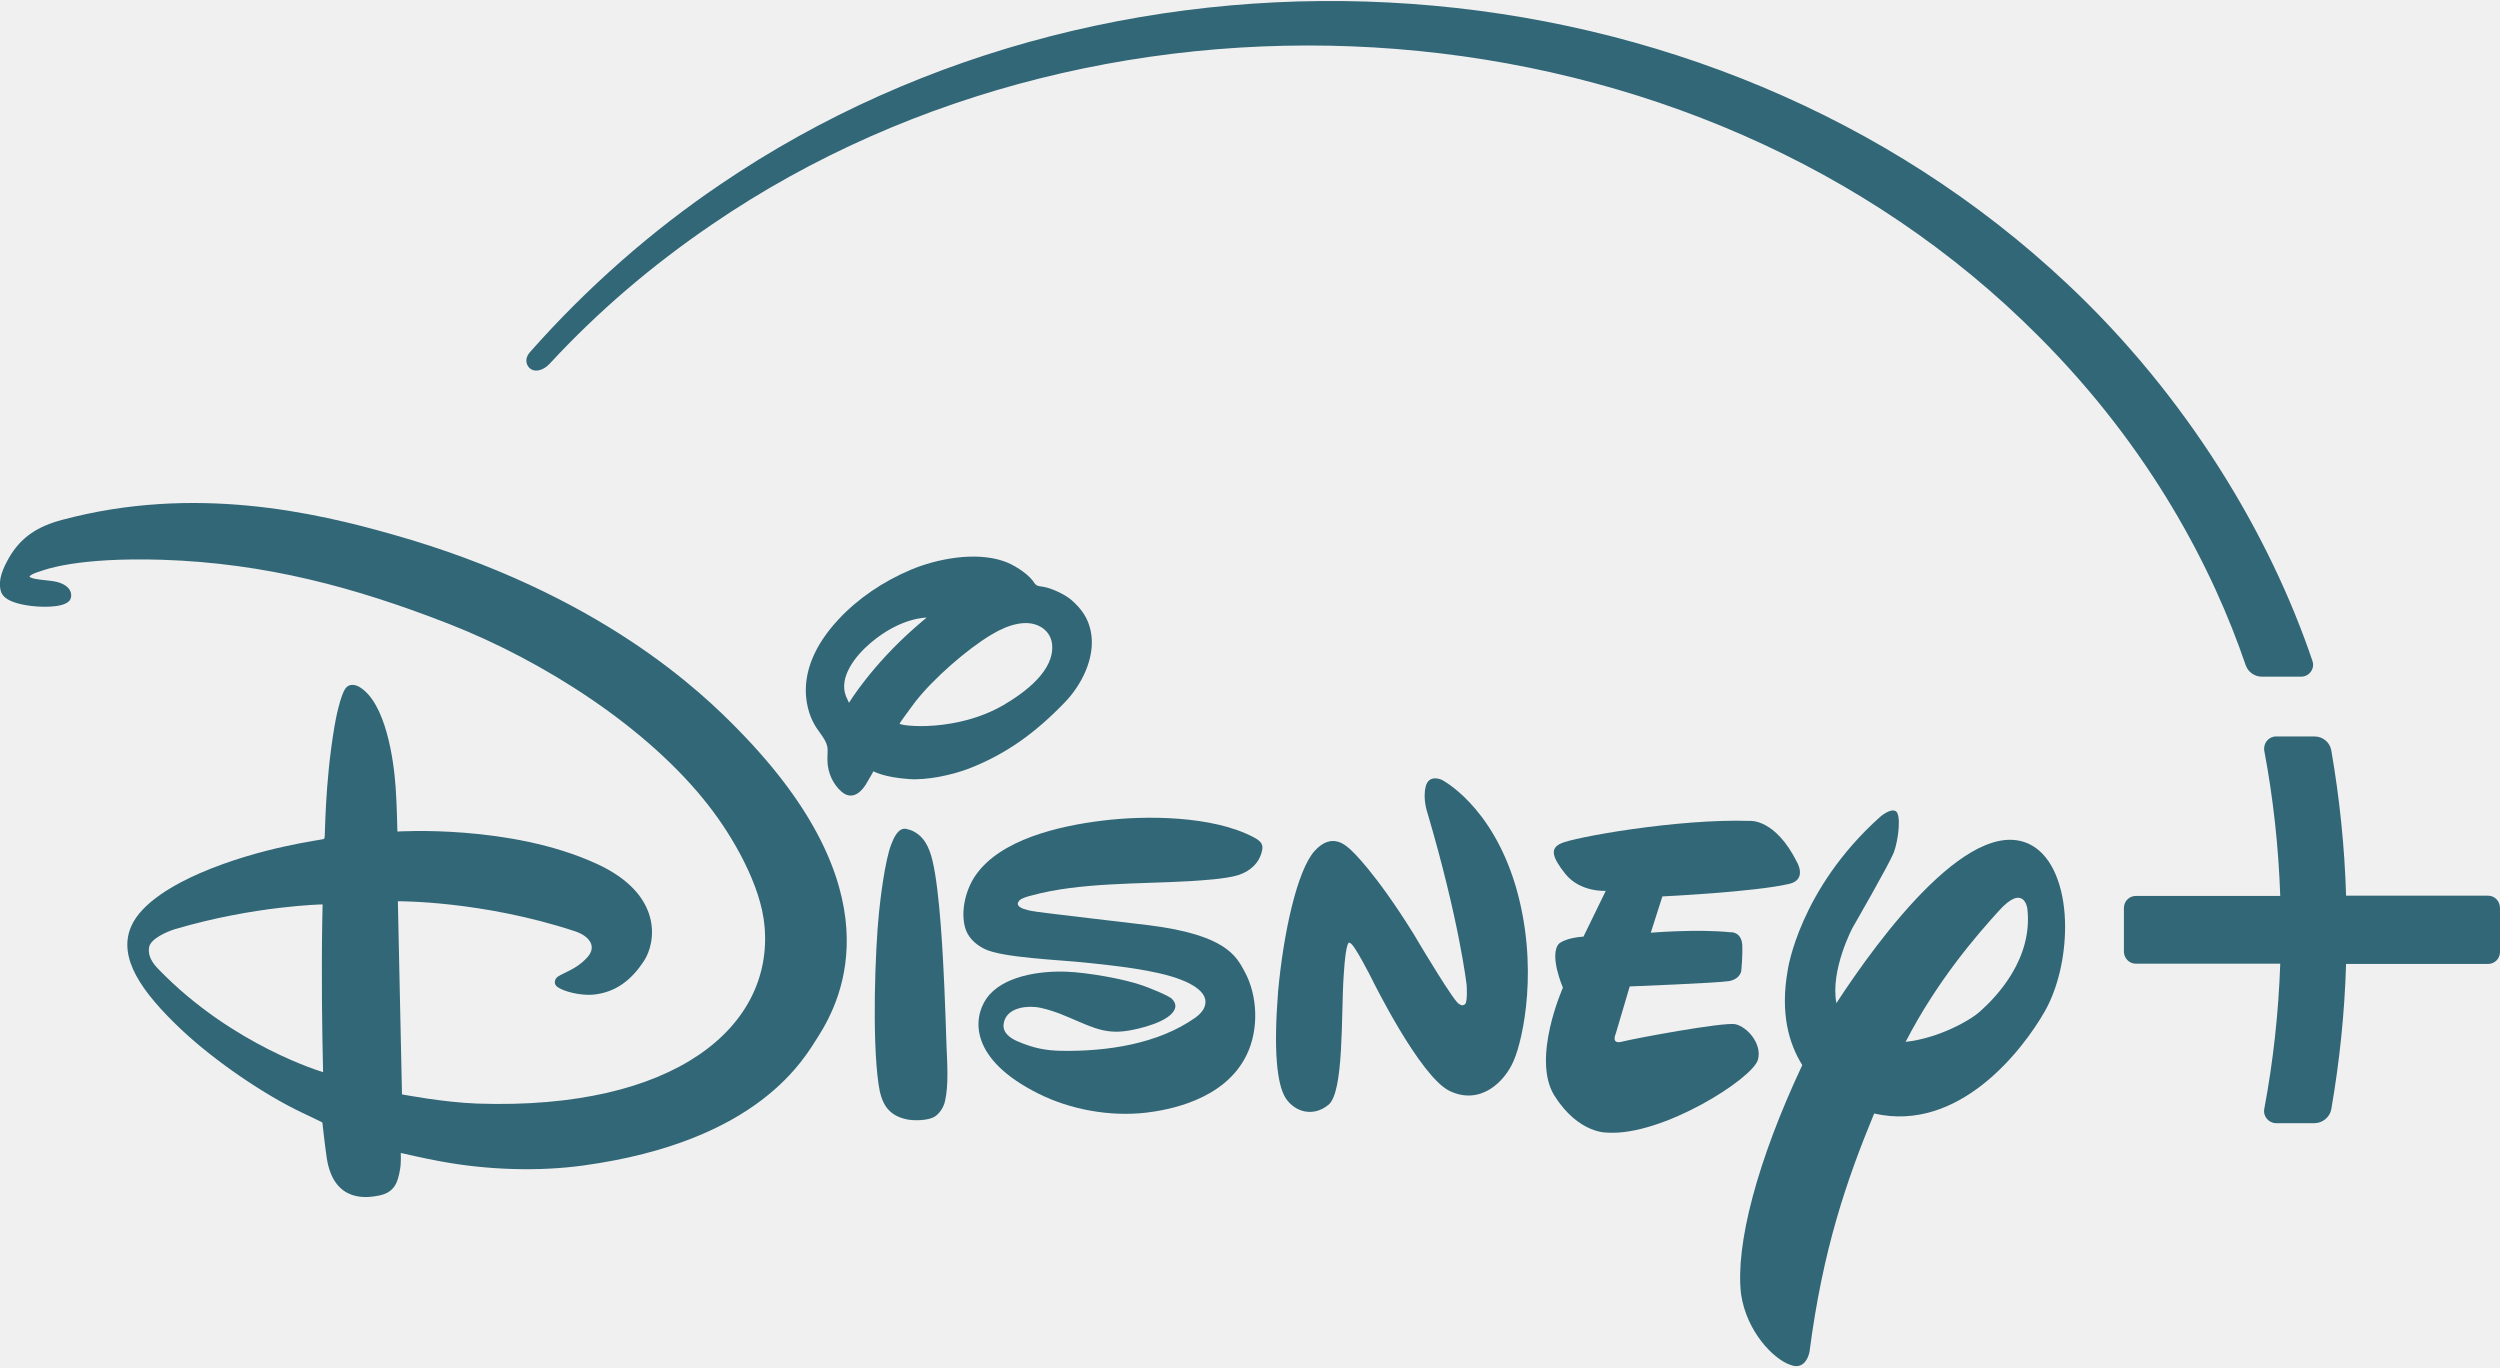
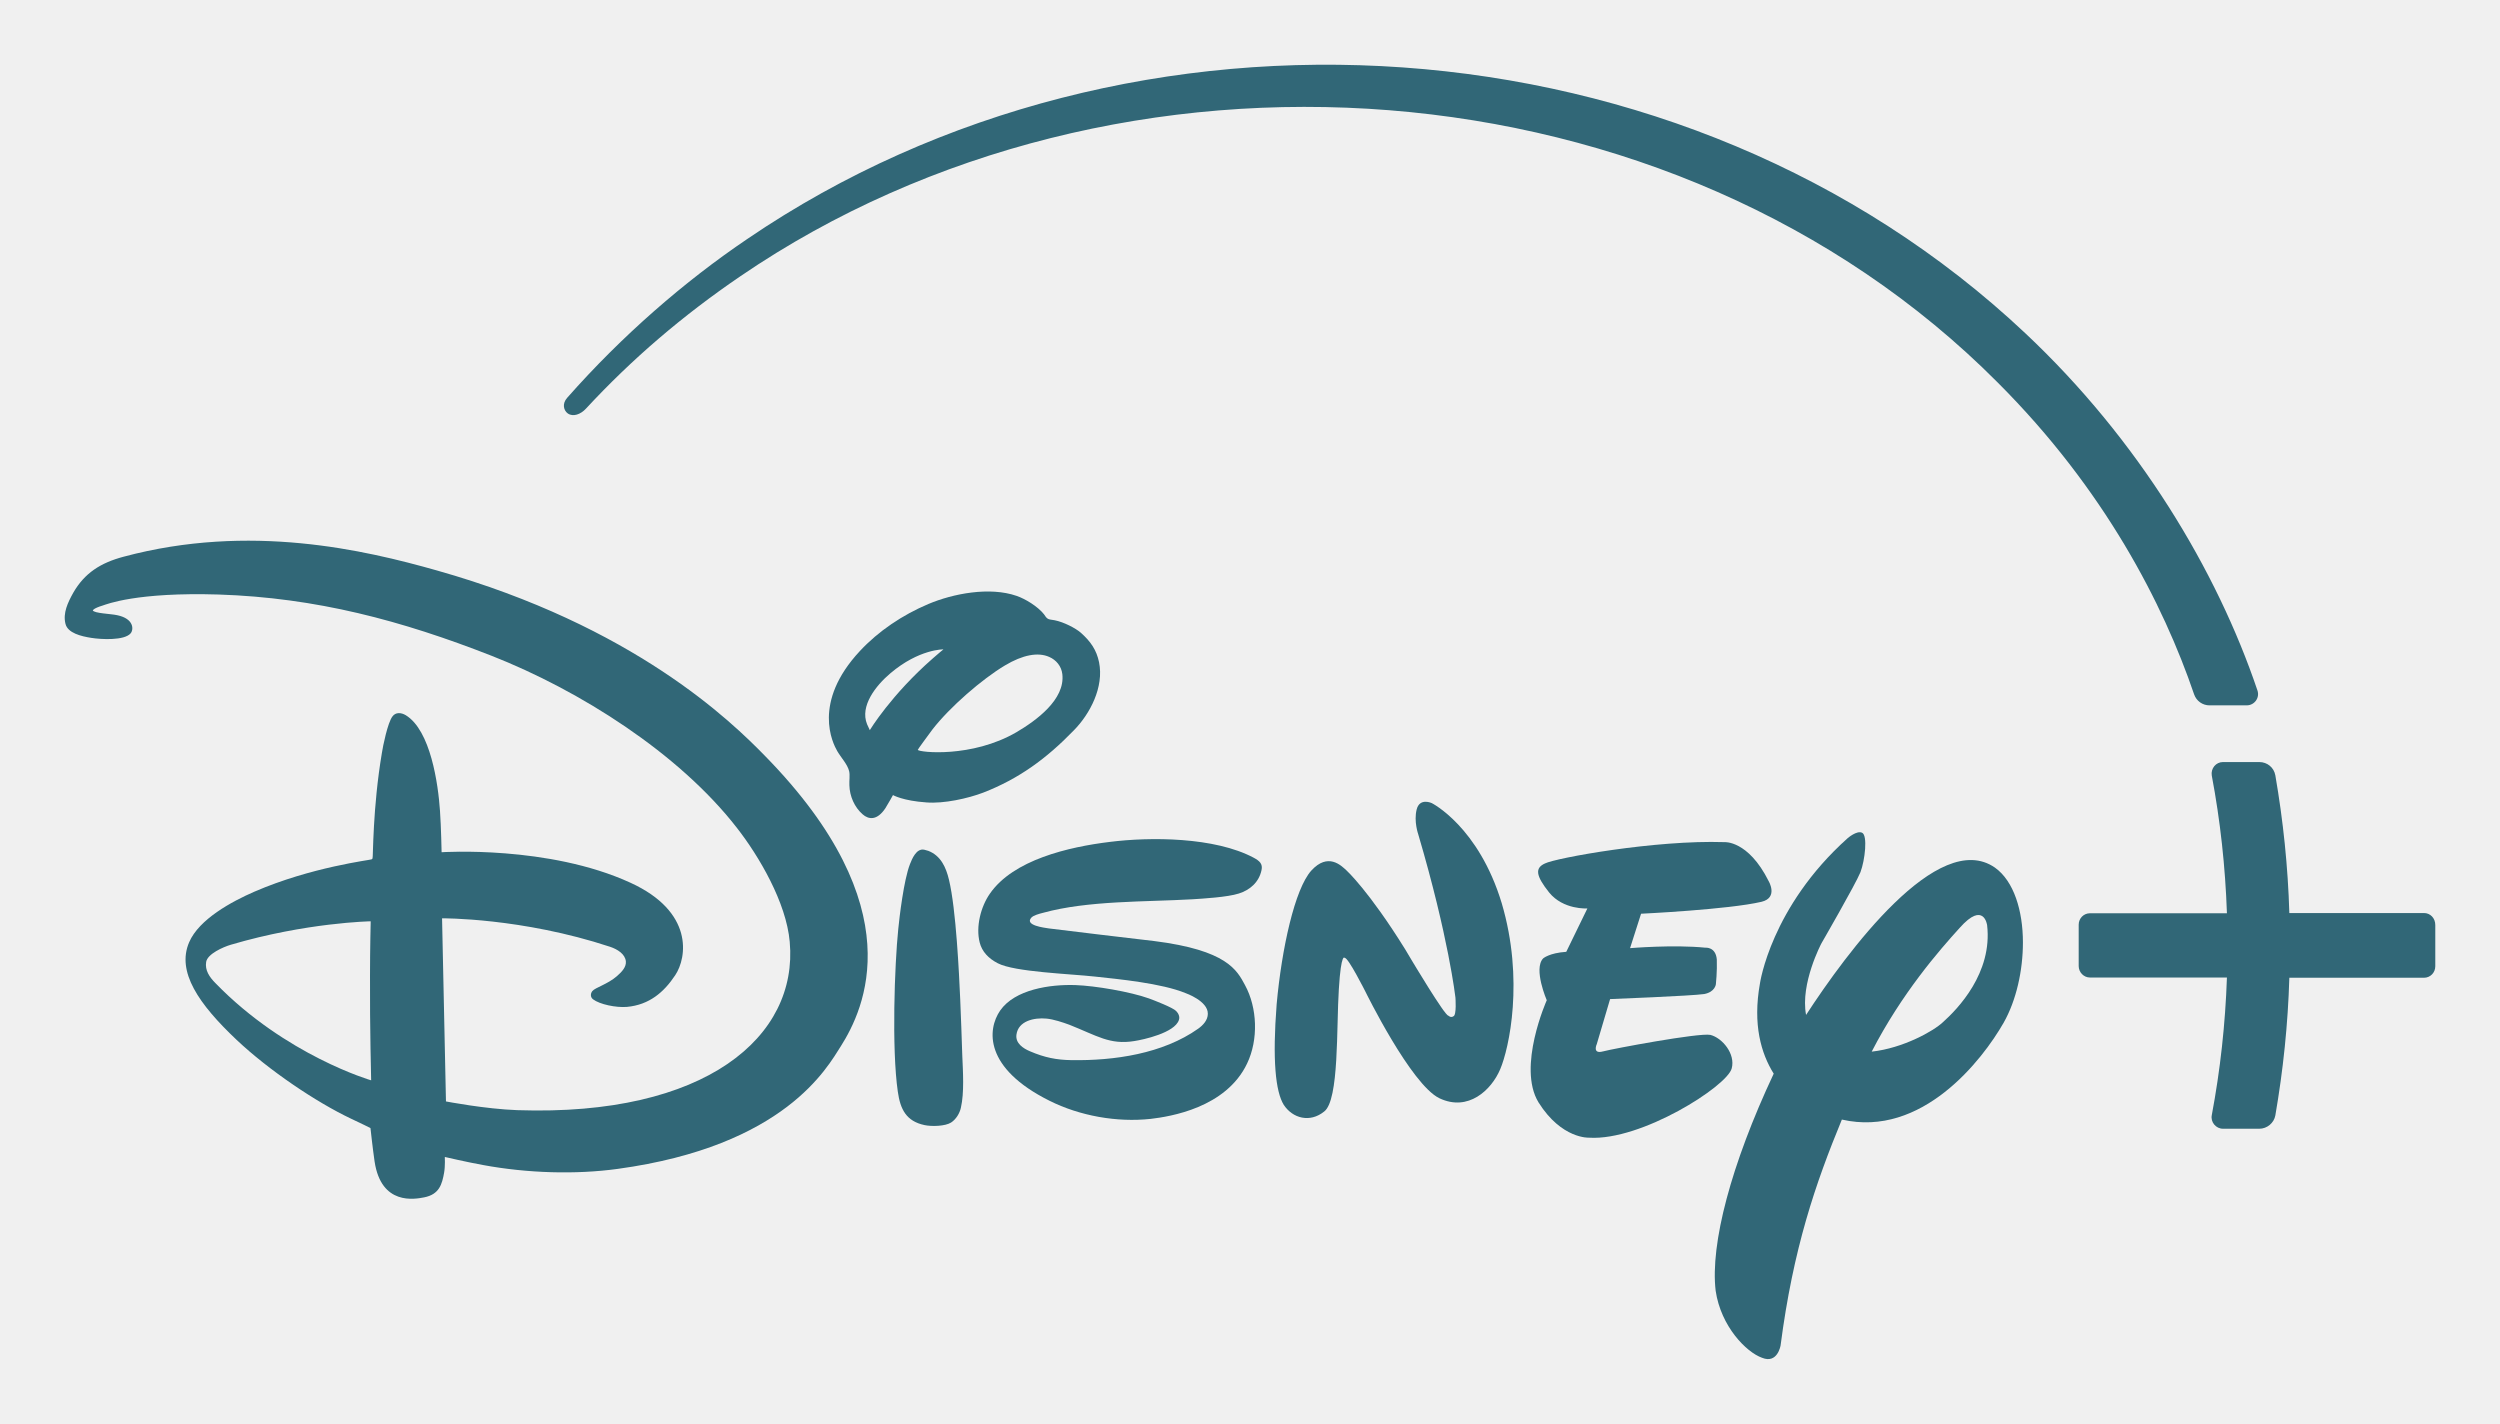
- <svg xmlns="http://www.w3.org/2000/svg" version="1.1" x="0px" y="0px" width="1033px" height="565px" viewBox="0 0 1033 565" style="enable-background:new 0 0 1033 565;" xml:space="preserve">
+ <svg xmlns="http://www.w3.org/2000/svg" viewBox="-28.24 -27.78 1089.44 620.46" version="1.1" x="0px" y="0px" style="enable-background:new 0 0 1033 565;" xml:space="preserve">
  <style type="text/css">
	.st0{fill:#316777;}
	.st1{display:none;}
	.st2{display:inline;fill:#FFFFFF;}
	.st3{display:inline;fill:#6CC1D7;}
	.st4{display:inline;fill:#316777;}
	.st5{display:inline;fill:#204451;}
	.st6{display:inline;fill:#0F1829;}
</style>
  <g id="Layer_1">
    <g>
      <path class="st0" d="M162.1,220.8c-31.4-8.9-81.5-20.7-136.4-6c-10.2,2.7-17.1,7.2-22,15.7c-2.4,4.3-4.6,8.9-3.4,13.6    c1,4,6.8,5.4,11.3,6.1c4.4,0.7,14.4,1.2,17.1-2c1.4-1.7,1.4-6.4-5.9-7.9c-2.7-0.6-10.1-0.8-10.6-2.1c0,0,0.3-0.9,4.3-2.1    c1.8-0.6,14.9-5.9,50.6-4.8c42.5,1.4,79.6,11.3,118.9,26.7c38.4,15.1,81.6,42.4,106.9,75c9.6,12.3,21.5,32.5,23,49.6    c3.8,41.4-36.6,76.2-118.7,73.4c-14-0.5-31.1-3.8-31.1-3.8l-1.7-79.8c0,0,34.7-0.3,73.2,12.4c3.3,1.1,6.6,3.2,6.9,6.4    c0.2,2.4-1.7,4.5-3.9,6.4c-4,3.5-9.5,5-10.7,6.5c-0.9,1.1-0.9,2.7,0.3,3.6c2.9,2.2,10,3.7,14.8,3.3c9.7-0.9,16.1-6.4,21-13.8    c5.2-7.8,8.1-27.7-19.5-40.3c-35.7-16.4-82.3-13.3-82.3-13.3s-0.2-10.8-0.7-18c-0.8-11.8-4.1-35.1-14.9-41.7    c-2-1.2-4.4-1.4-5.8,0.5c-2.1,2.7-4.2,13.1-4.6,15.8c-4.1,24.2-3.8,45.8-4.1,46.1c-0.1,0.1-0.2,0.3-0.4,0.4    c-0.4,0.3-26.2,3.3-51.1,14.1c-9.9,4.3-24.1,12-28.4,22c-5.6,12.9,4.2,27,20.7,42.6c14,13.2,34.6,27.1,49.8,34.3    c3.9,1.8,8.5,4.1,8.5,4.1s1,9.2,1.8,14.6c2.9,19.2,17.5,16.4,21.6,15.6c6.6-1.3,7.8-5.7,8.7-10.8c0.5-2.8,0.3-6.8,0.3-6.8    s9.9,2.3,16.6,3.5c19.4,3.6,40.5,4.2,58.7,1.7c73-10,91.4-44.3,97.3-53.5c10.1-16,31.6-60.4-33-126.4    C290.4,286.5,247.8,245,162.1,220.8L162.1,220.8z M65.7,400.7c-2.7-2.7-4.7-5.7-4.1-9.3c0.6-3.5,7.4-6.5,10.8-7.5    c32.9-9.7,60.9-10.2,60.9-10.2s-0.3,11.8-0.3,23.7c-0.1,22.6,0.5,45.6,0.5,45.6S96.3,432.2,65.7,400.7L65.7,400.7z" />
      <path class="st0" d="M400.3,317.6c15.4-6,27.4-14.7,39.4-27.1c7.1-7.2,13.2-18.9,11-29.7c-1.1-5.3-3.6-9-8-12.9    c-2.2-1.9-7.3-4.6-11.4-5.4c-1.2-0.2-2.5-0.3-3-0.7c-0.6-0.4-1.1-1.1-1.6-1.9c-2.7-3.4-8.1-6.7-11.9-8c-11.8-4.1-27.7-1-38.4,3.5    c-11.4,4.8-21.9,11.9-29.9,20.5c-21,22.5-11.8,40.3-9.9,43.6c1.6,2.8,4.5,5.8,5.2,8.8c0.4,1.7,0,4,0.1,6.1    c0.1,4.7,2.2,9.6,5.8,12.7c2.5,2.2,6.2,2.9,9.9-2.7c1.2-1.9,3.3-5.7,3.3-5.7s4.3,2.5,14.6,3.2C383,322.5,393.5,320.2,400.3,317.6z     M350.8,290.4c0,0-0.7-1.5-1.2-2.6c-3.2-7.9,3.8-16.8,10.2-22.2c12.5-10.6,23.1-10.4,23.1-10.4s-2.5,2-4.6,3.9    C360.1,275,350.8,290.4,350.8,290.4z M378.1,290.1c7.6-9.8,21.7-22,31.6-27.9c7.7-4.6,14.4-5.9,19.3-3.7c3,1.3,5.3,4,5.7,7.5    c1.3,11.1-11.5,20.3-20,25.3c-19.4,11.3-42.4,8.8-43,7.7C371.6,298.9,376.4,292.4,378.1,290.1L378.1,290.1z" />
      <path class="st0" d="M841.1,350.3c-24.8-17.2-64.7,37.2-82.3,64.2c-2.6-13.7,6.7-31.2,6.7-31.2s14.9-25.8,17-31    c2-5.3,3.2-16.1,0.7-17.2c-2.3-1.1-6.3,2.4-6.3,2.4c-33.5,30-38.2,63.3-38.2,63.3c-3.2,17.9,0.5,30.5,6,39.3    c-18.6,39.6-27.7,74.2-25.3,94.6c2.3,15.6,13.4,26.8,20.2,29.2c6.8,2.8,8.1-5.4,8.1-5.4c5.5-42.3,15.2-70.5,26.7-98.4    c34.9,8,61.2-25.9,70.5-42.2c5.5-9.7,8.4-22.7,8.4-35C853.3,369.2,849.4,356.2,841.1,350.3L841.1,350.3z M818.4,417.7    c-4,3.8-17.3,11.3-31,12.8c13.1-25.4,29.4-44.1,38.4-54c10.5-11.8,11.9-1.1,11.9-1.1C840.1,396.2,824.9,411.9,818.4,417.7    L818.4,417.7z" />
      <path class="st0" d="M726.4,437.8c1.7-6.3-4.1-13.3-9.3-14.6c-4.9-1-42.3,6-46.8,7.2c-4.8,1.3-2.7-3.2-2.7-3.2l5.8-19.6    c0,0,35.8-1.4,41-2.2c4.8-0.9,5.1-4.3,5.1-4.3s0.6-5.6,0.4-10.8c-0.5-5.6-5-5.1-5-5.1c-13.8-1.4-32.8,0.2-32.8,0.2l4.8-15    c0,0,38-1.8,52.5-5.2c7.4-1.8,3.1-9,3.1-9c-9-18-19.4-17-19.4-17c-29.9-1-73.4,6.9-78.1,9.3c-4.4,2-4,5.3,1.8,12.6    c6.2,7.7,16.7,7,16.7,7l-9.2,18.9c-7.5,0.5-10.1,2.9-10.1,2.9c-4.3,4.6,1.6,18.2,1.6,18.2s-13,29.1-3.6,44.5    c10.1,16.1,22.1,15.4,22.1,15.4C687,469.4,724.4,445.6,726.4,437.8L726.4,437.8z" />
      <path class="st0" d="M595.7,322.2c0,0-5.3-2.5-6.6,2.8c-1.3,5.2,0.7,10.8,0.7,10.8c13.2,44.7,16.2,71.1,16.2,71.1s0.6,7.8-0.9,8.2    c-1.1,0.8-2.2-0.3-2.2-0.3c-1.5,0.1-16-24.2-16-24.2l-2.8-4.7c-15.9-25.6-25.6-34.4-25.6-34.4c-2.3-2.1-8-7.9-15.3,0.1    c-7.2,8-12.9,33.9-15.1,58.2c-1.9,24.3-0.5,38.1,3.1,43.9c3.9,5.9,11.4,7.9,17.6,2.9c6.6-5,5.3-37,6.4-53.4    c1-16.5,2.6-13.5,2.6-13.5c1.4-0.4,9,14.7,9,14.7s19.8,40.4,32.2,46.4c12.6,6,22.7-3.6,26.5-12.6c3.9-9.1,10.5-39.1,0.7-72.3    C616.1,332.4,595.7,322.2,595.7,322.2L595.7,322.2z" />
      <path class="st0" d="M390.2,407.7c-0.5-11.1-1.8-39.3-4.9-52.1c-1.3-5.5-3.6-10.5-9-12.6c-0.6-0.2-1.3-0.4-1.8-0.5    c-3.4-0.7-5.3,4-6.2,6.3c-2.7,6.9-4.6,23.2-5.1,28.3c-1.6,15.5-2.9,52.1-0.2,70.8c1.1,7.8,3.7,12.9,11.6,14.6    c3.2,0.7,9.1,0.5,11.6-1.1c2.2-1.4,3.8-4.1,4.3-6.5c1.5-6.5,0.9-15.7,0.6-22.7C390.8,424.2,390.6,416,390.2,407.7L390.2,407.7z" />
      <path class="st0" d="M518.1,346c-17.1-9.1-45.2-9.1-62.7-6.9c-18,2.2-42.1,7.8-52.3,22.6c-3.9,5.6-6.2,14.3-4.4,21.3    c1,3.9,3.8,6.9,7.9,9c7.3,3.8,31.6,4.6,42.4,5.8c10.2,1.1,29,2.9,39.4,7.2c0,0,9.8,3.4,9.7,9c0,2.8-2.1,5-4.2,6.5    c-15.4,10.9-36.5,14-55.3,13.7c-6.4-0.1-11.6-1.1-18.1-3.9c-2.8-1.2-6.3-3.4-5.8-7.2c0.8-6,7.7-7.5,13.1-7c3.1,0.3,7,1.6,10,2.7    c12.1,4.8,17.6,8.8,28.2,7.1c4-0.6,17.7-3.6,19.5-9.2c0.5-1.4-0.2-2.9-1.2-3.9c-1.4-1.5-9.7-4.7-11.9-5.5    c-8.1-2.9-23.4-5.5-31.9-5.8c-11.2-0.4-26.5,1.9-32.9,11.1c-5.7,8.3-7,25.1,21.5,39.3c13.2,6.6,29.3,9.5,44.1,7.9    c8.5-1,32.8-4.8,42-24.1c5-10.4,4.5-24.3-0.9-34.2c-3.5-6.5-7.8-15.2-39.6-19.2c-5.1-0.6-42.5-5-45.9-5.5    c-1.9-0.3-10.7-1.3-7.6-4.7c0.9-1,3.5-1.7,5.1-2.1c19.6-5.4,44.5-4.7,65.2-5.9c4.6-0.3,15.1-0.9,20.1-2.5    c4.8-1.5,8.8-4.9,9.9-10.2C522.1,348.7,520.7,347.4,518.1,346L518.1,346z" />
      <path class="st0" d="M1028.1,370.1h-58.7c-0.6-20.3-2.7-40.3-6.1-60c-0.6-3.4-3.5-5.8-7-5.8h-15.8c-3.1,0-5.4,2.8-4.9,5.9    c3.7,19.6,5.9,39.7,6.6,60h-59.7c-2.7,0-4.9,2.2-4.9,5v18c0,2.7,2.2,5,4.9,5h59.7c-0.7,20.3-2.9,40.3-6.6,60    c-0.6,3,1.8,5.9,4.9,5.9h15.8c3.4,0,6.4-2.5,7-5.8c3.4-19.7,5.5-39.7,6.1-60h58.7c2.7,0,4.9-2.2,4.9-5v-18    C1033,372.3,1030.8,370.1,1028.1,370.1z" />
      <path class="st0" d="M219.2,152.4c2.3,1.6,5.6,0.4,7.9-2.1c20.1-21.7,42.2-40.6,67.3-57.7c164.7-112.4,406.5-96,548,46.4    c46.5,46.5,72.1,96.5,85.5,135.8c1,2.9,3.7,4.8,6.7,4.8h16.2c3.4,0,5.8-3.3,4.7-6.5c-17.6-52.1-51.7-109.2-101.2-155.7    C705.8-22.4,465.2-37.9,297.5,76.3c-27.4,18.5-54.7,42.2-78.6,69.3C216.6,148.2,217.4,151.1,219.2,152.4L219.2,152.4z" />
    </g>
  </g>
  <g id="Layer_2" class="st1">
    <rect y="-261.7" class="st2" width="79.1" height="79.1" />
    <rect x="94.5" y="-261.7" class="st3" width="79.1" height="79.1" />
    <rect x="189" y="-261.7" class="st4" width="79.1" height="79.1" />
    <rect x="283.5" y="-261.7" class="st5" width="79.1" height="79.1" />
    <rect x="378" y="-261.7" class="st6" width="79.1" height="79.1" />
  </g>
</svg>
